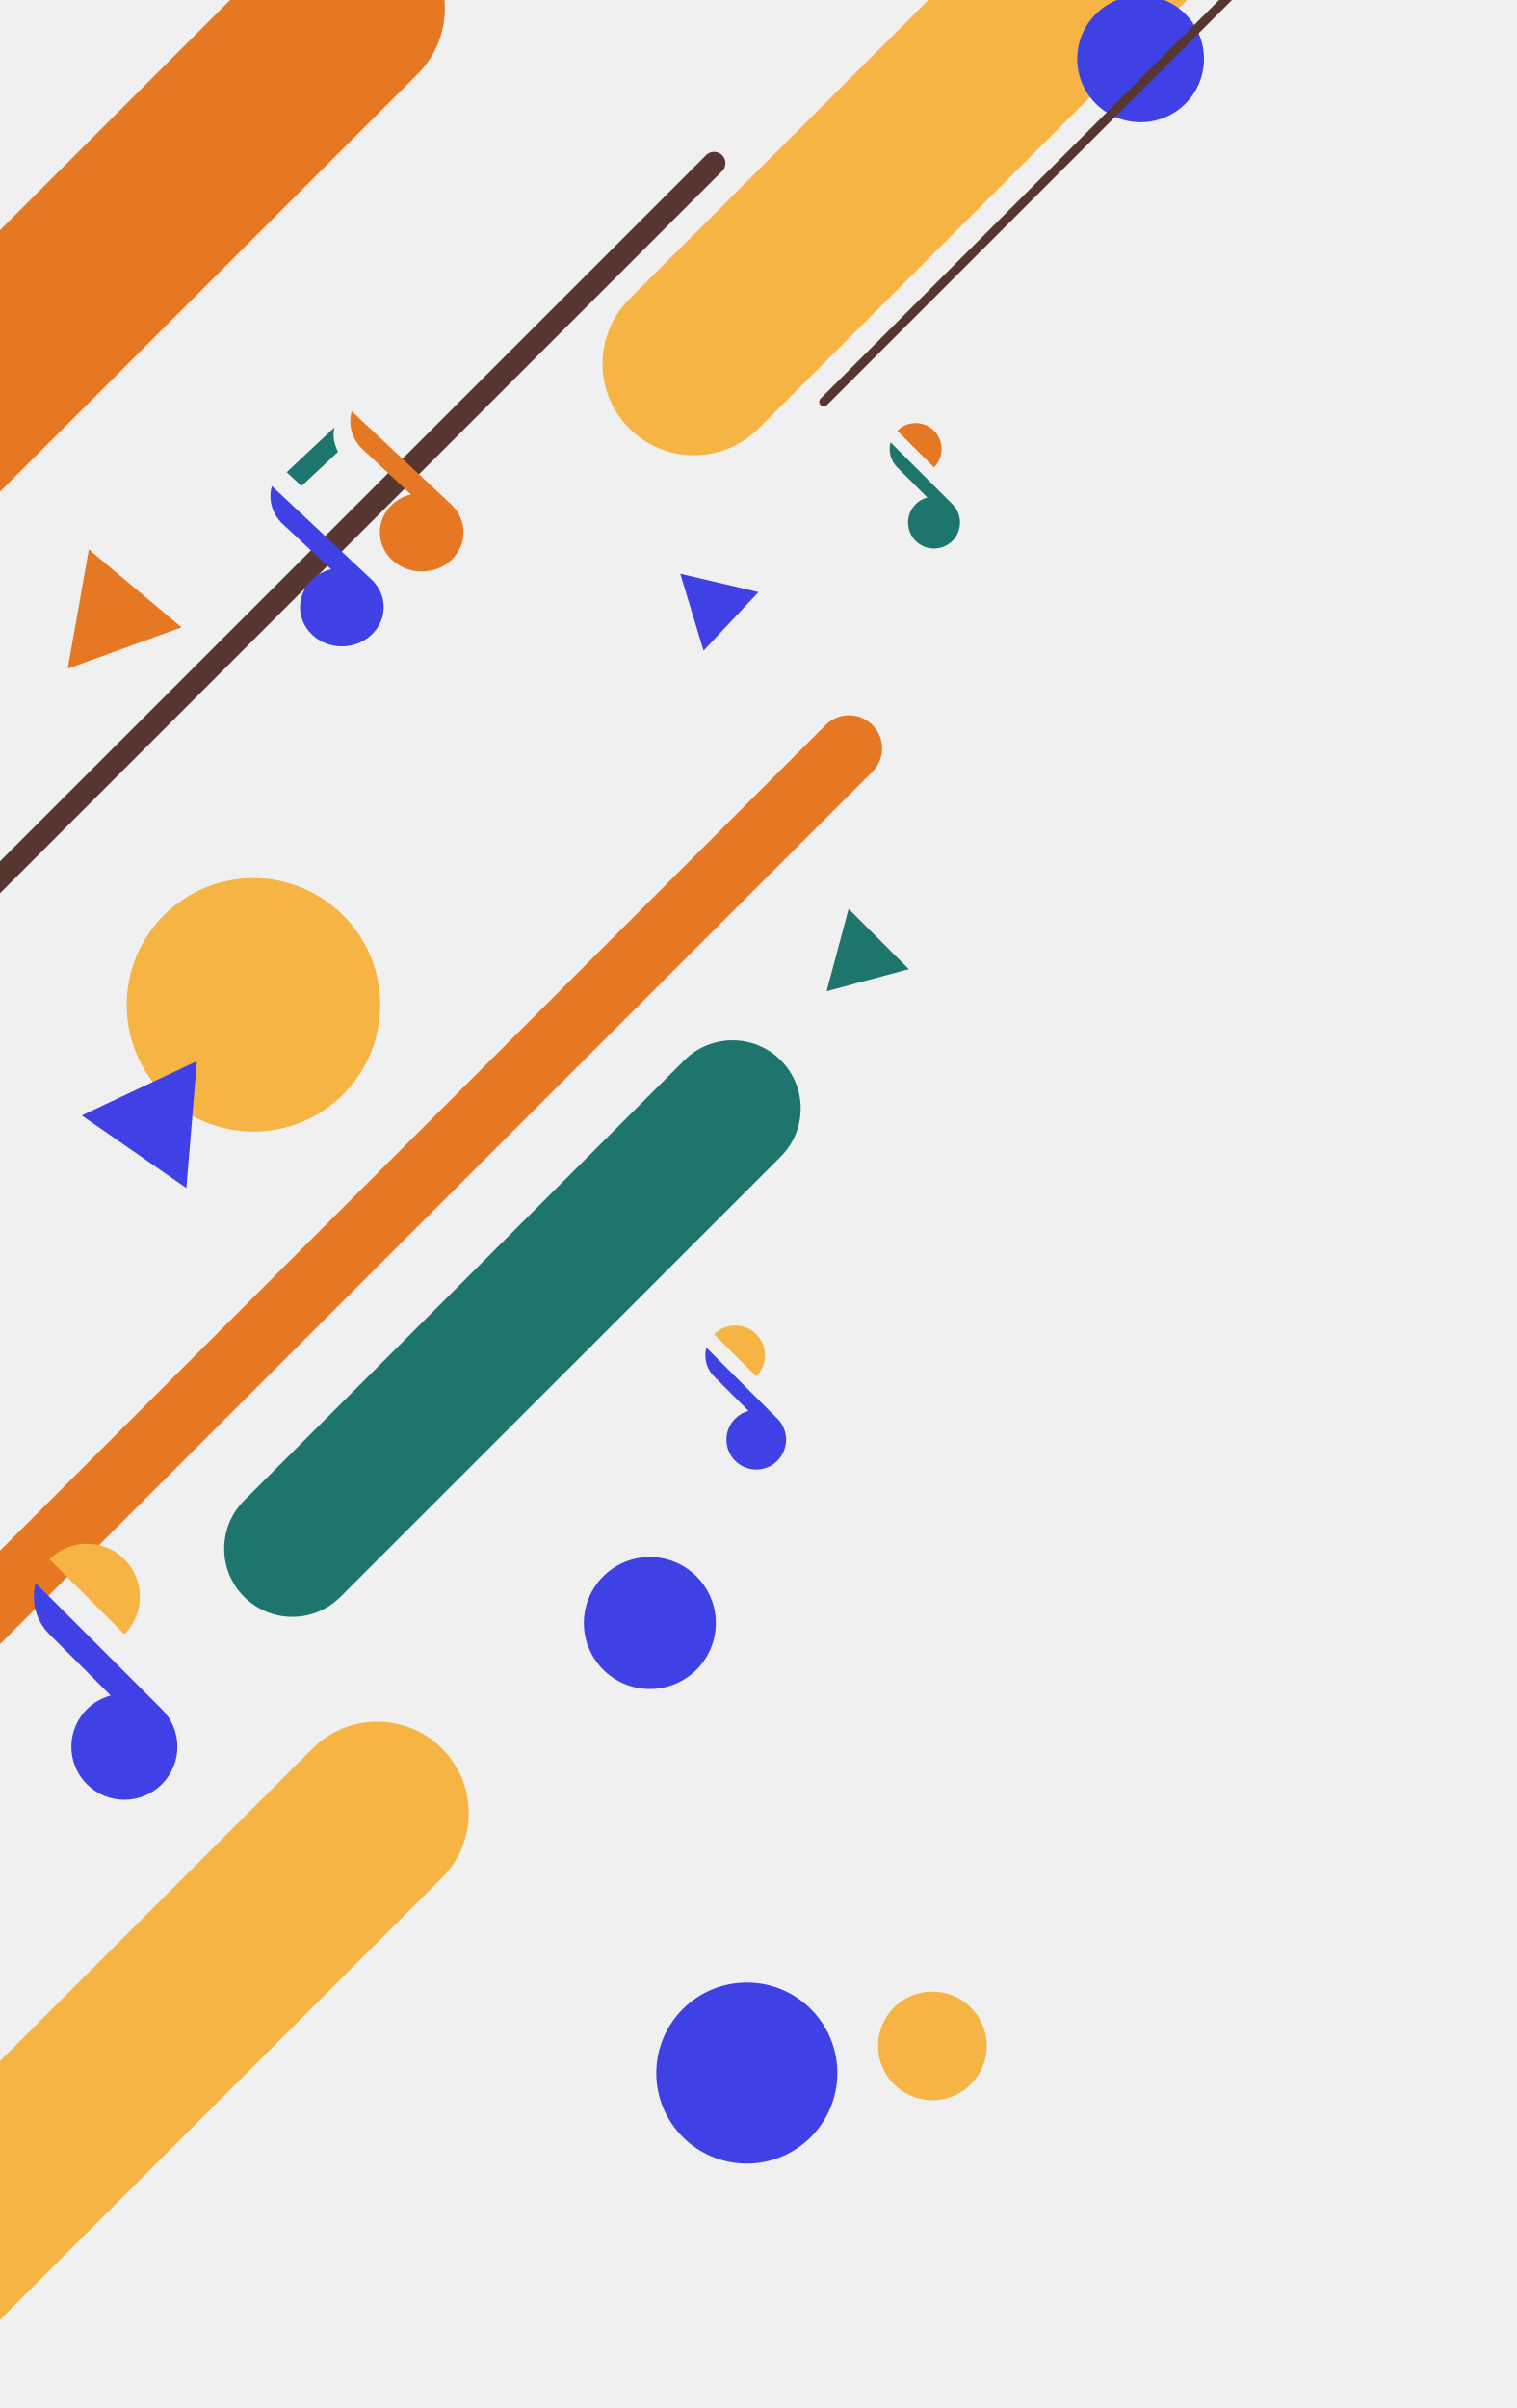
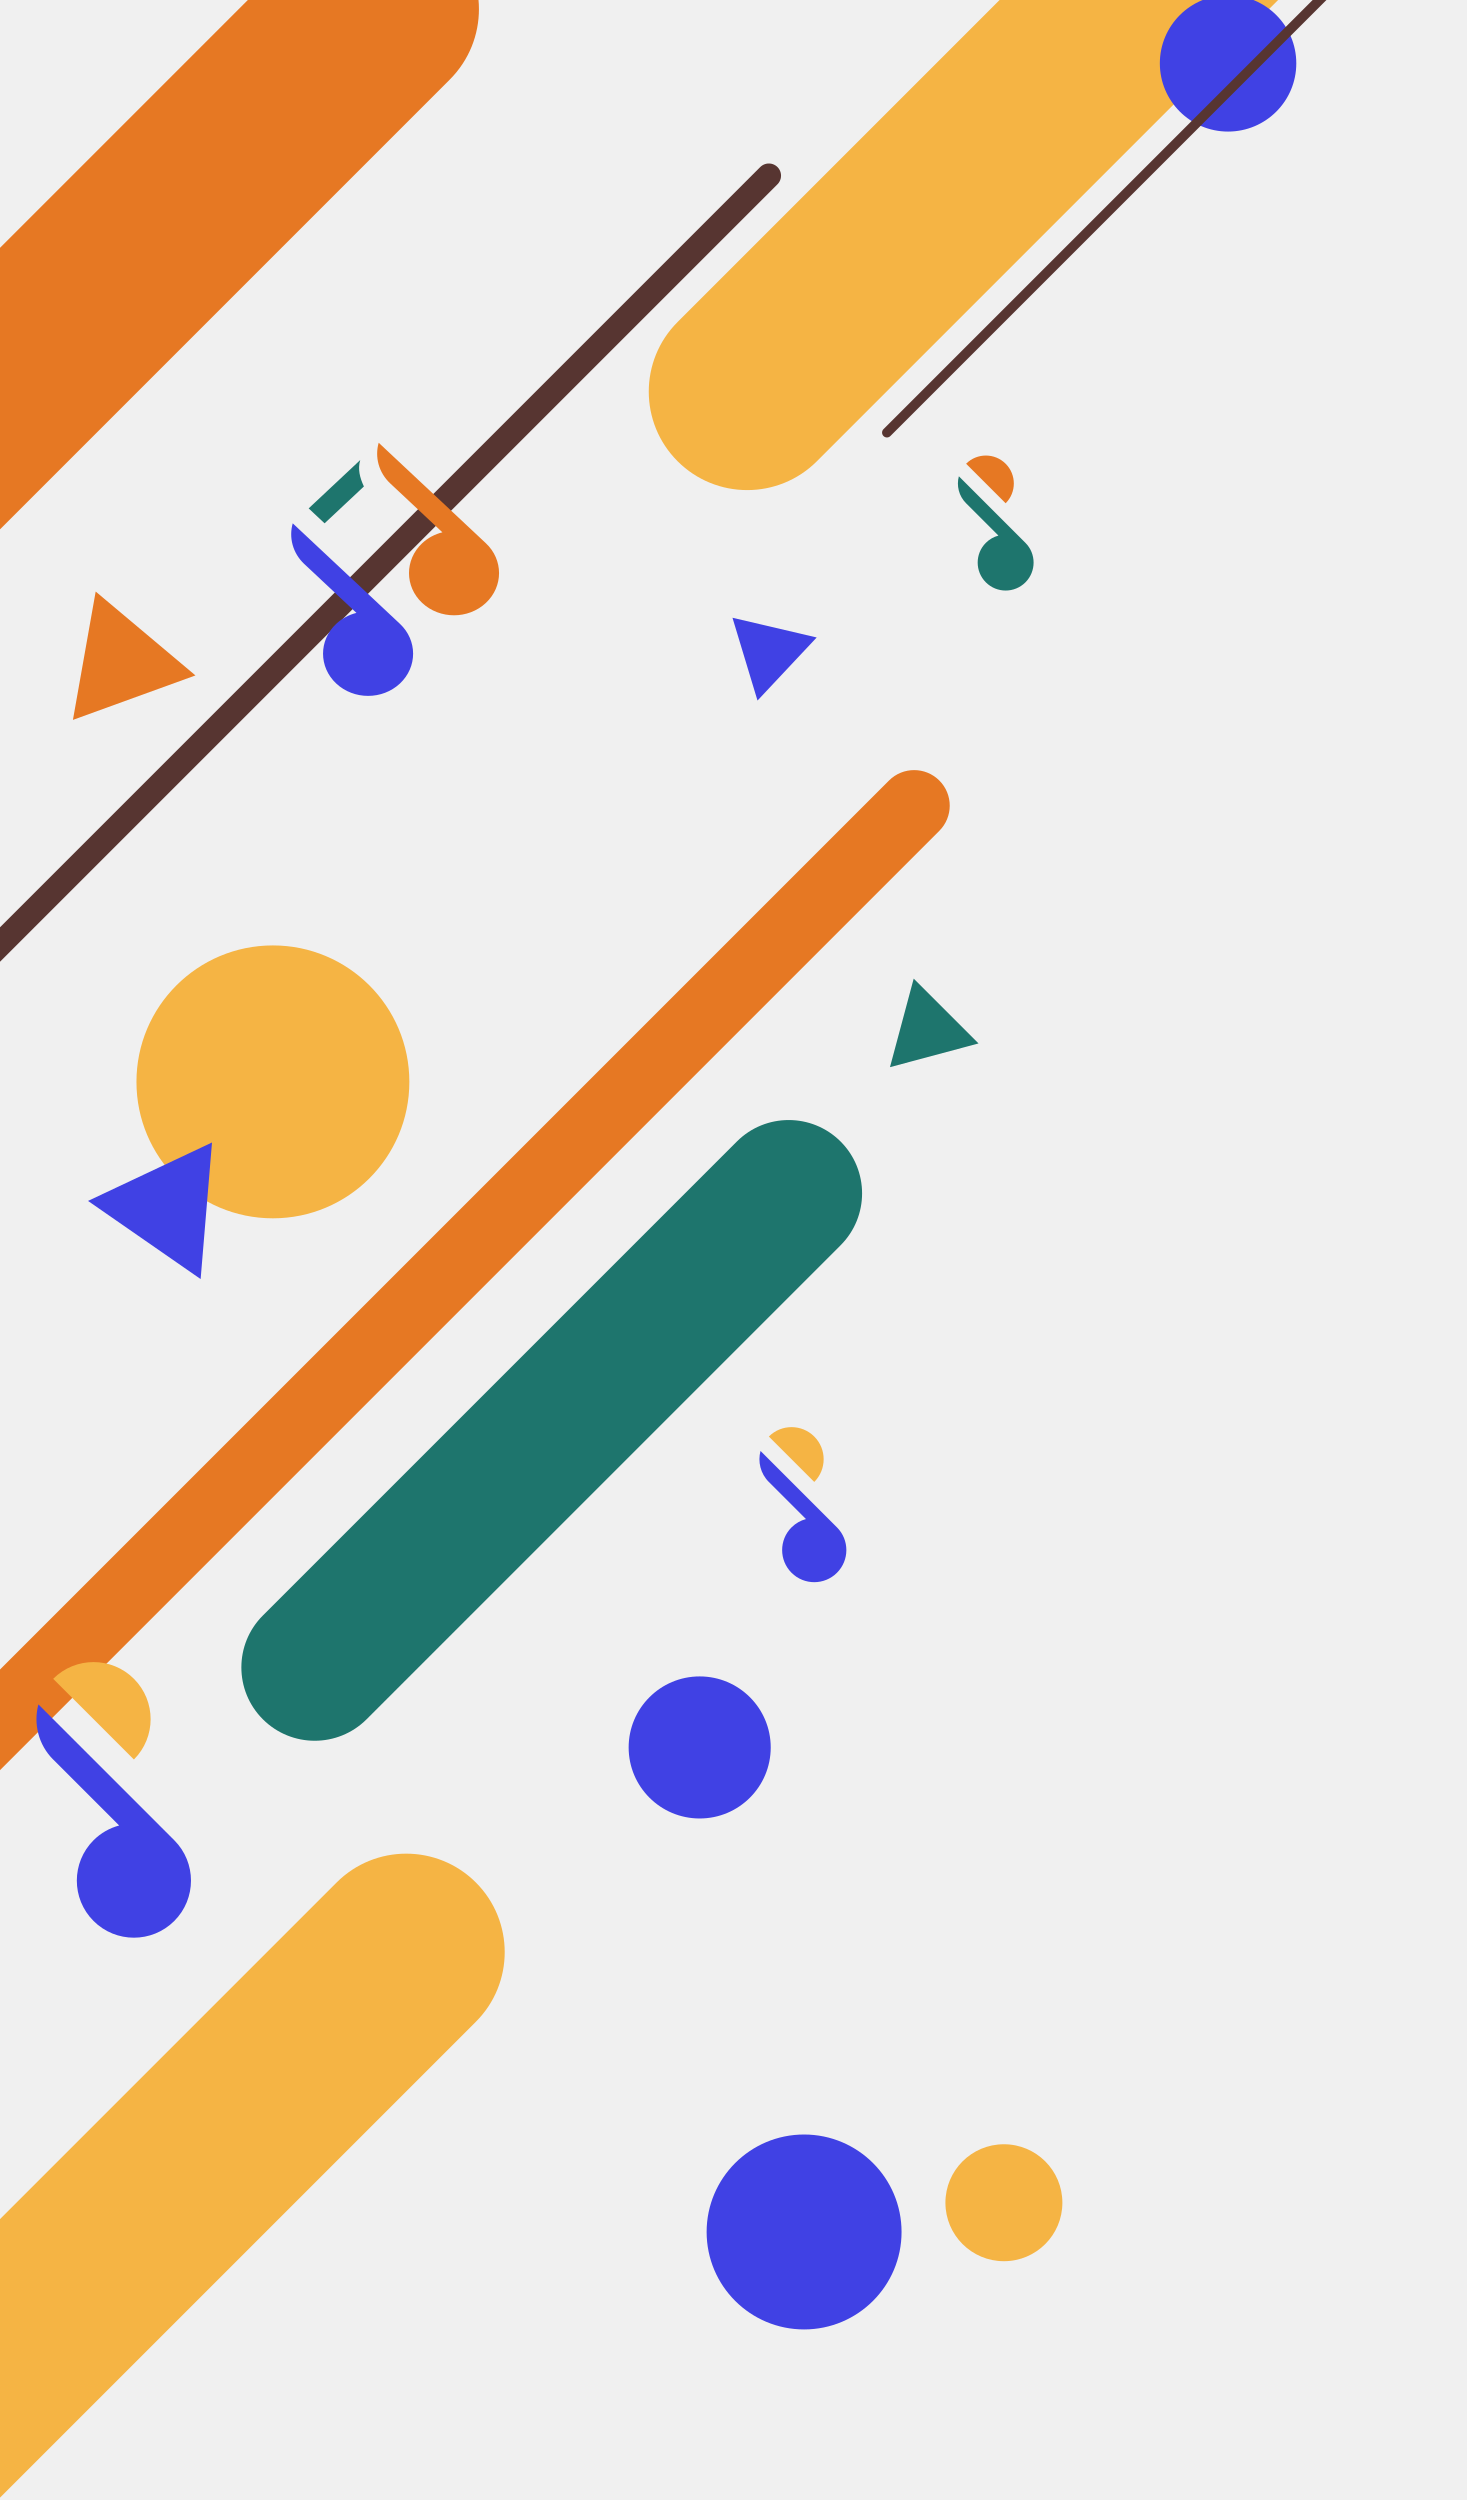
- <svg xmlns="http://www.w3.org/2000/svg" width="335" height="532" viewBox="0 0 335 532" fill="none">
-   <rect x="161.846" y="223.596" width="30.109" height="167.66" rx="15.055" transform="rotate(45 161.846 223.596)" fill="#1E756D" />
-   <rect width="14.601" height="309.504" rx="7.301" transform="matrix(-0.707107 -0.707107 -0.707107 0.707107 197.91 165.325)" fill="#E67823" />
-   <rect width="40.849" height="309.504" rx="20.424" transform="matrix(-0.707107 -0.707107 -0.707107 0.707107 106.737 1.88477)" fill="#E67823" />
-   <g clip-path="url(#clip0_1394_2643)">
-     <path d="M157.766 294.776L167.085 304.095C169.658 301.522 169.658 297.349 167.085 294.776C164.511 292.203 160.339 292.203 157.766 294.776Z" fill="#F5B444" />
-     <path d="M157.766 304.095L165.382 311.711C164.299 312 163.275 312.566 162.425 313.416C159.852 315.989 159.852 320.161 162.425 322.734C164.998 325.308 169.171 325.308 171.744 322.734C174.317 320.161 174.317 315.989 171.744 313.416L156.059 297.731C155.473 299.93 156.039 302.372 157.764 304.097L157.766 304.095Z" fill="#4041E4" />
+ <svg xmlns="http://www.w3.org/2000/svg" width="301" height="513" viewBox="0 0 301 513" fill="none">
+   <mask id="mask0_1415_209" style="mask-type:alpha" maskUnits="userSpaceOnUse" x="0" y="0" width="301" height="513">
+     <rect width="301" height="513" fill="#D9D9D9" />
+   </mask>
+   <g mask="url(#mask0_1415_209)">
+     <rect x="161.846" y="223.596" width="30.109" height="167.66" rx="15.055" transform="rotate(45 161.846 223.596)" fill="#1E756D" />
+     <rect width="14.601" height="309.504" rx="7.301" transform="matrix(-0.707107 -0.707107 -0.707107 0.707107 197.91 165.325)" fill="#E67823" />
+     <rect width="40.849" height="309.504" rx="20.424" transform="matrix(-0.707107 -0.707107 -0.707107 0.707107 106.737 1.88477)" fill="#E67823" />
+     <g clip-path="url(#clip0_1415_209)">
+       <path d="M157.766 294.776L167.085 304.095C169.658 301.522 169.658 297.349 167.085 294.776C164.511 292.203 160.339 292.203 157.766 294.776Z" fill="#F5B444" />
+       <path d="M157.766 304.095L165.382 311.711C164.299 312 163.275 312.566 162.425 313.416C159.852 315.989 159.852 320.161 162.425 322.734C164.998 325.308 169.171 325.308 171.744 322.734C174.317 320.161 174.317 315.989 171.744 313.416L156.059 297.731C155.473 299.93 156.038 302.372 157.764 304.097L157.766 304.095Z" fill="#4041E4" />
+     </g>
+     <g clip-path="url(#clip1_1415_209)">
+       <path d="M10.914 344.489L27.478 361.053C32.052 356.48 32.052 349.063 27.478 344.489C22.904 339.916 15.488 339.916 10.914 344.489Z" fill="#F5B444" />
+       <path d="M10.914 361.053L24.451 374.591C22.527 375.105 20.706 376.111 19.196 377.621C14.622 382.194 14.622 389.611 19.196 394.185C23.77 398.759 31.186 398.759 35.76 394.185C40.334 389.611 40.334 382.194 35.76 377.621L7.88 349.741C6.838 353.65 7.844 357.99 10.911 361.057L10.914 361.053Z" fill="#4041E4" />
+     </g>
+     <rect width="40.415" height="245.169" rx="20.208" transform="matrix(-0.707107 -0.707107 -0.707107 0.707107 326.694 -64.4219)" fill="#F5B444" />
+     <rect width="40.415" height="245.169" rx="20.208" transform="matrix(-0.707107 -0.707107 -0.707107 0.707107 111.938 400.578)" fill="#F5B444" />
+     <path d="M167.585 130.81L155.439 143.753L150.302 126.763L167.585 130.81Z" fill="#4041E4" />
+     <path d="M40.108 138.598L14.964 147.723L19.634 121.385L40.108 138.598Z" fill="#E67823" />
+     <path d="M187.491 200.812L200.793 214.113L182.622 218.982L187.491 200.812Z" fill="#1E756D" />
+     <path d="M218 452C218 458.627 212.627 464 206 464C199.373 464 194 458.627 194 452C194 445.373 199.373 440 206 440C212.627 440 218 445.373 218 452Z" fill="#F5B444" />
+     <circle cx="252" cy="13" r="14" fill="#4041E4" />
+     <circle cx="143.576" cy="358.577" r="14.577" fill="#4041E4" />
+     <path d="M-27.232 221.046L157.768 36.046" stroke="#573531" stroke-width="5" stroke-linecap="round" />
+     <path d="M182 88.768L333.768 -63" stroke="#573531" stroke-width="2" stroke-linecap="round" />
+     <g clip-path="url(#clip2_1415_209)">
+       <path d="M198.244 95.158L206.357 103.272C208.598 101.032 208.598 97.399 206.357 95.158C204.117 92.918 200.484 92.918 198.244 95.158Z" fill="#E67823" />
+       <path d="M198.244 103.272L204.875 109.903C203.932 110.155 203.04 110.647 202.301 111.387C200.06 113.627 200.06 117.26 202.301 119.5C204.541 121.74 208.174 121.74 210.414 119.5C212.654 117.26 212.654 113.627 210.414 111.387L196.758 97.731C196.247 99.645 196.74 101.771 198.242 103.273L198.244 103.272Z" fill="#1E756D" />
+     </g>
+     <circle cx="165" cy="458.001" r="20" fill="#4041E4" />
+     <circle cx="56" cy="222" r="28" fill="#F5B444" />
+     <path d="M41.17 262.467L18.061 246.429L43.505 234.435L41.17 262.467Z" fill="#4041E4" />
+     <path d="M62.461 115.753L73.141 125.765C71.622 126.146 70.186 126.89 68.995 128.006C65.386 131.389 65.386 136.874 68.997 140.26C72.608 143.645 78.457 143.642 82.065 140.26C85.673 136.877 85.673 131.392 82.065 128.009L60.068 107.387C59.245 110.278 60.039 113.487 62.458 115.756L62.461 115.753Z" fill="#4041E4" />
+     <path d="M80.099 99.218L90.778 109.23C89.26 109.61 87.824 110.354 86.632 111.471C83.024 114.854 83.024 120.339 86.632 123.722C90.241 127.104 96.092 127.104 99.7 123.722C103.308 120.339 103.308 114.854 99.7 111.471L77.706 90.851C76.883 93.742 77.677 96.952 80.096 99.22L80.099 99.218Z" fill="#E67823" />
+     <path d="M73.918 94.402L63.336 104.323L66.604 107.387L74.672 99.823C73.834 98.019 73.38 96.285 73.918 94.402Z" fill="#1E756D" />
  </g>
-   <g clip-path="url(#clip1_1394_2643)">
-     <path d="M10.914 344.489L27.478 361.053C32.052 356.48 32.052 349.063 27.478 344.489C22.904 339.916 15.488 339.916 10.914 344.489Z" fill="#F5B444" />
-     <path d="M10.914 361.053L24.451 374.591C22.527 375.105 20.706 376.111 19.196 377.621C14.622 382.194 14.622 389.611 19.196 394.185C23.77 398.759 31.186 398.759 35.76 394.185C40.334 389.611 40.334 382.194 35.76 377.621L7.88 349.741C6.838 353.65 7.844 357.99 10.911 361.057L10.914 361.053Z" fill="#4041E4" />
-   </g>
-   <rect width="40.415" height="245.169" rx="20.208" transform="matrix(-0.707107 -0.707107 -0.707107 0.707107 326.694 -64.4219)" fill="#F5B444" />
-   <rect width="40.415" height="245.169" rx="20.208" transform="matrix(-0.707107 -0.707107 -0.707107 0.707107 111.938 400.578)" fill="#F5B444" />
-   <path d="M167.585 130.81L155.439 143.753L150.302 126.763L167.585 130.81Z" fill="#4041E4" />
-   <path d="M40.108 138.598L14.964 147.723L19.634 121.385L40.108 138.598Z" fill="#E67823" />
-   <path d="M187.491 200.812L200.793 214.113L182.622 218.982L187.491 200.812Z" fill="#1E756D" />
-   <path d="M218 452C218 458.627 212.627 464 206 464C199.373 464 194 458.627 194 452C194 445.373 199.373 440 206 440C212.627 440 218 445.373 218 452Z" fill="#F5B444" />
-   <circle cx="252" cy="13" r="14" fill="#4041E4" />
-   <circle cx="143.576" cy="358.577" r="14.577" fill="#4041E4" />
-   <path d="M-27.232 221.046L157.768 36.046" stroke="#573531" stroke-width="5" stroke-linecap="round" />
-   <path d="M182 88.768L333.768 -63" stroke="#573531" stroke-width="2" stroke-linecap="round" />
-   <g clip-path="url(#clip2_1394_2643)">
-     <path d="M198.244 95.158L206.357 103.272C208.598 101.032 208.598 97.399 206.357 95.158C204.117 92.918 200.484 92.918 198.244 95.158Z" fill="#E67823" />
-     <path d="M198.244 103.272L204.875 109.903C203.932 110.155 203.04 110.647 202.301 111.387C200.06 113.627 200.06 117.26 202.301 119.5C204.541 121.74 208.174 121.74 210.414 119.5C212.654 117.26 212.654 113.627 210.414 111.387L196.758 97.731C196.247 99.645 196.74 101.771 198.242 103.273L198.244 103.272Z" fill="#1E756D" />
-   </g>
-   <circle cx="165" cy="458.001" r="20" fill="#4041E4" />
-   <circle cx="56" cy="222" r="28" fill="#F5B444" />
-   <path d="M41.17 262.467L18.061 246.429L43.505 234.435L41.17 262.467Z" fill="#4041E4" />
-   <path d="M62.461 115.753L73.141 125.765C71.622 126.146 70.186 126.89 68.995 128.006C65.386 131.389 65.386 136.874 68.997 140.26C72.608 143.645 78.457 143.642 82.065 140.26C85.673 136.877 85.673 131.392 82.065 128.009L60.068 107.387C59.245 110.278 60.039 113.487 62.458 115.756L62.461 115.753Z" fill="#4041E4" />
-   <path d="M80.099 99.218L90.778 109.23C89.26 109.61 87.824 110.354 86.632 111.471C83.024 114.854 83.024 120.339 86.632 123.722C90.241 127.104 96.092 127.104 99.7 123.722C103.308 120.339 103.308 114.854 99.7 111.471L77.706 90.851C76.883 93.742 77.677 96.952 80.096 99.22L80.099 99.218Z" fill="#E67823" />
-   <path d="M73.918 94.402L63.336 104.323L66.604 107.387L74.672 99.823C73.834 98.019 73.38 96.285 73.918 94.402Z" fill="#1E756D" />
  <defs>
-     <clipPath id="clip0_1394_2643">
+     <clipPath id="clip0_1415_209">
      <rect x="146" y="306.426" width="23.229" height="29.821" transform="rotate(-45 146 306.426)" fill="white" />
    </clipPath>
-     <clipPath id="clip1_1394_2643">
+     <clipPath id="clip1_1415_209">
      <rect x="-10" y="365.196" width="41.289" height="53.007" transform="rotate(-45 -10 365.196)" fill="white" />
    </clipPath>
-     <clipPath id="clip2_1394_2643">
+     <clipPath id="clip2_1415_209">
      <rect width="20.224" height="25.964" fill="white" transform="translate(188 105.301) rotate(-45)" />
    </clipPath>
  </defs>
</svg>
